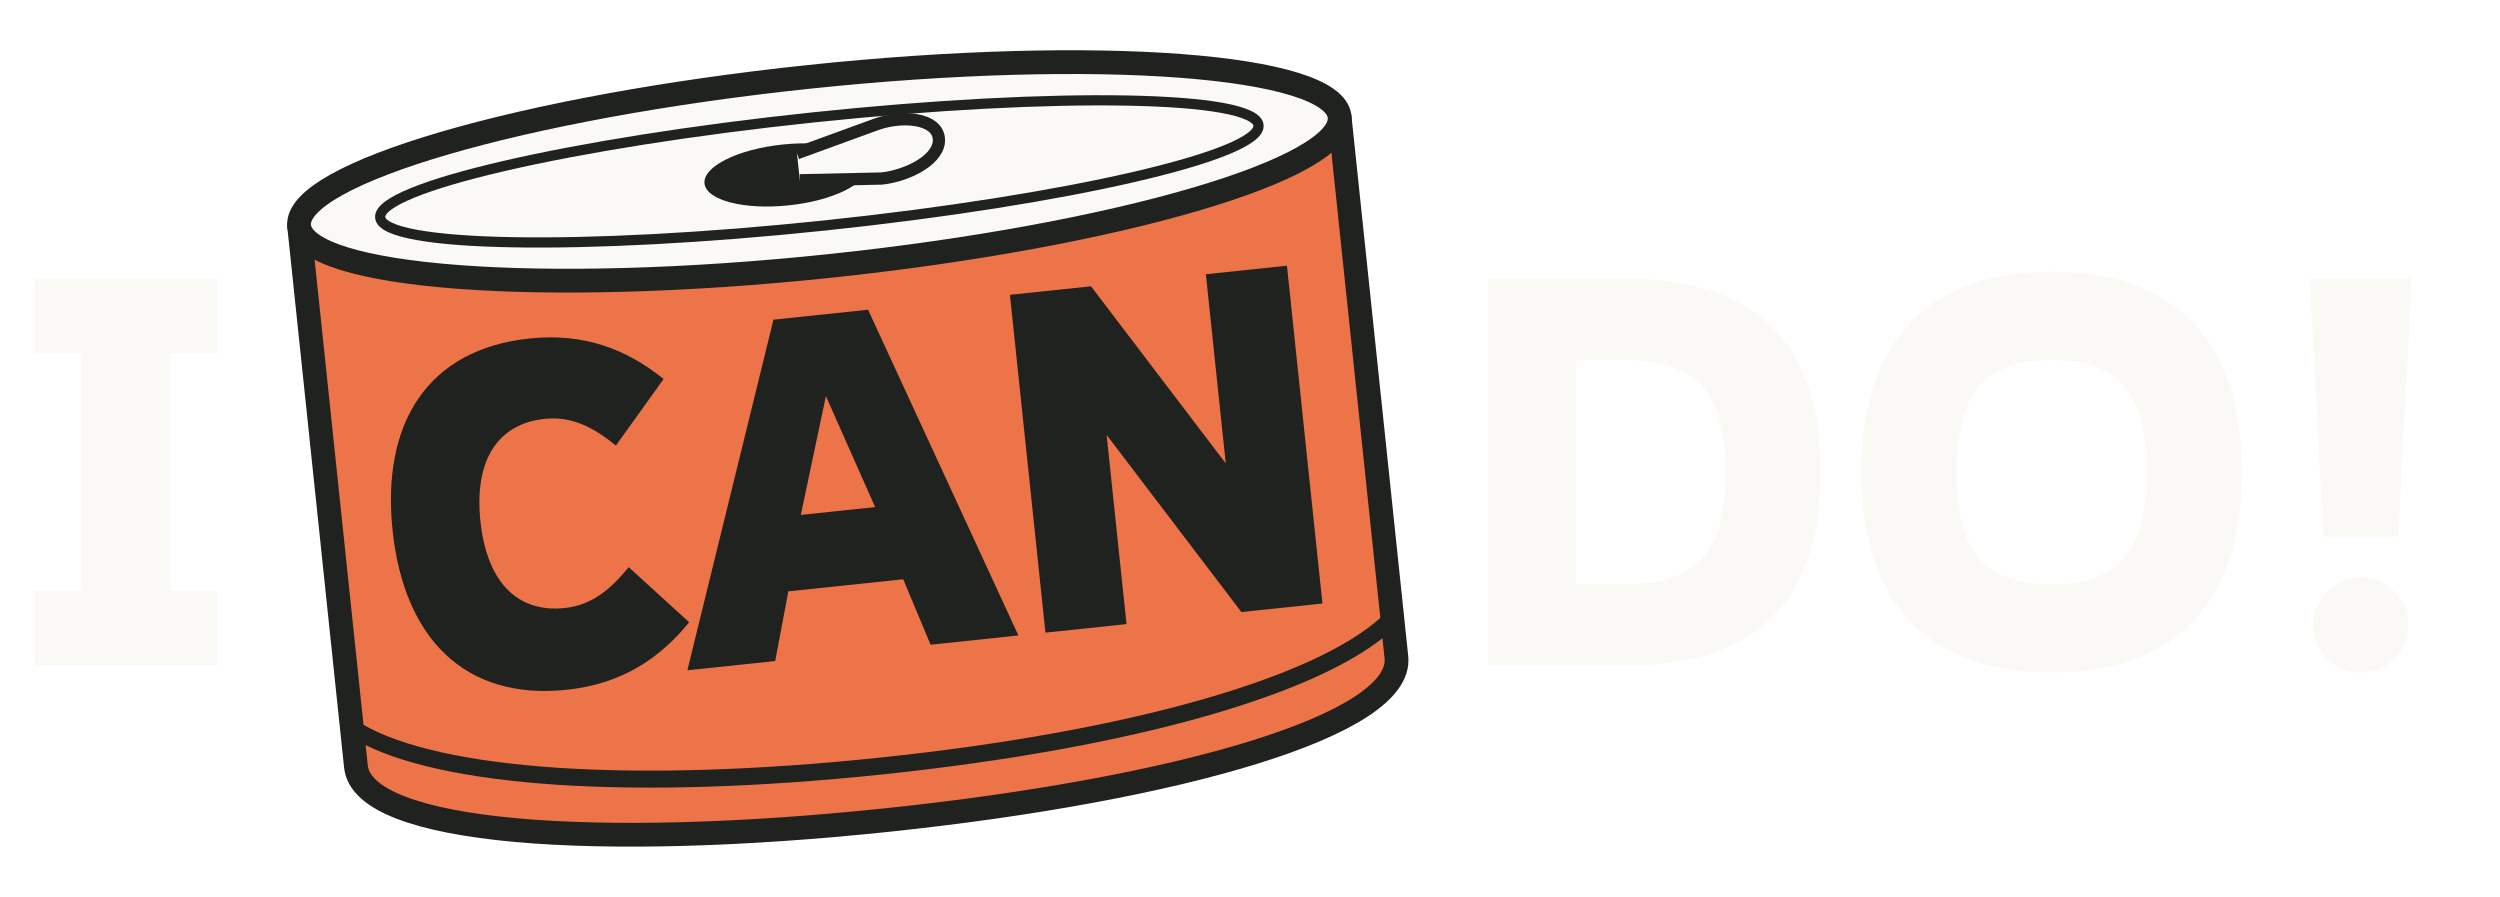
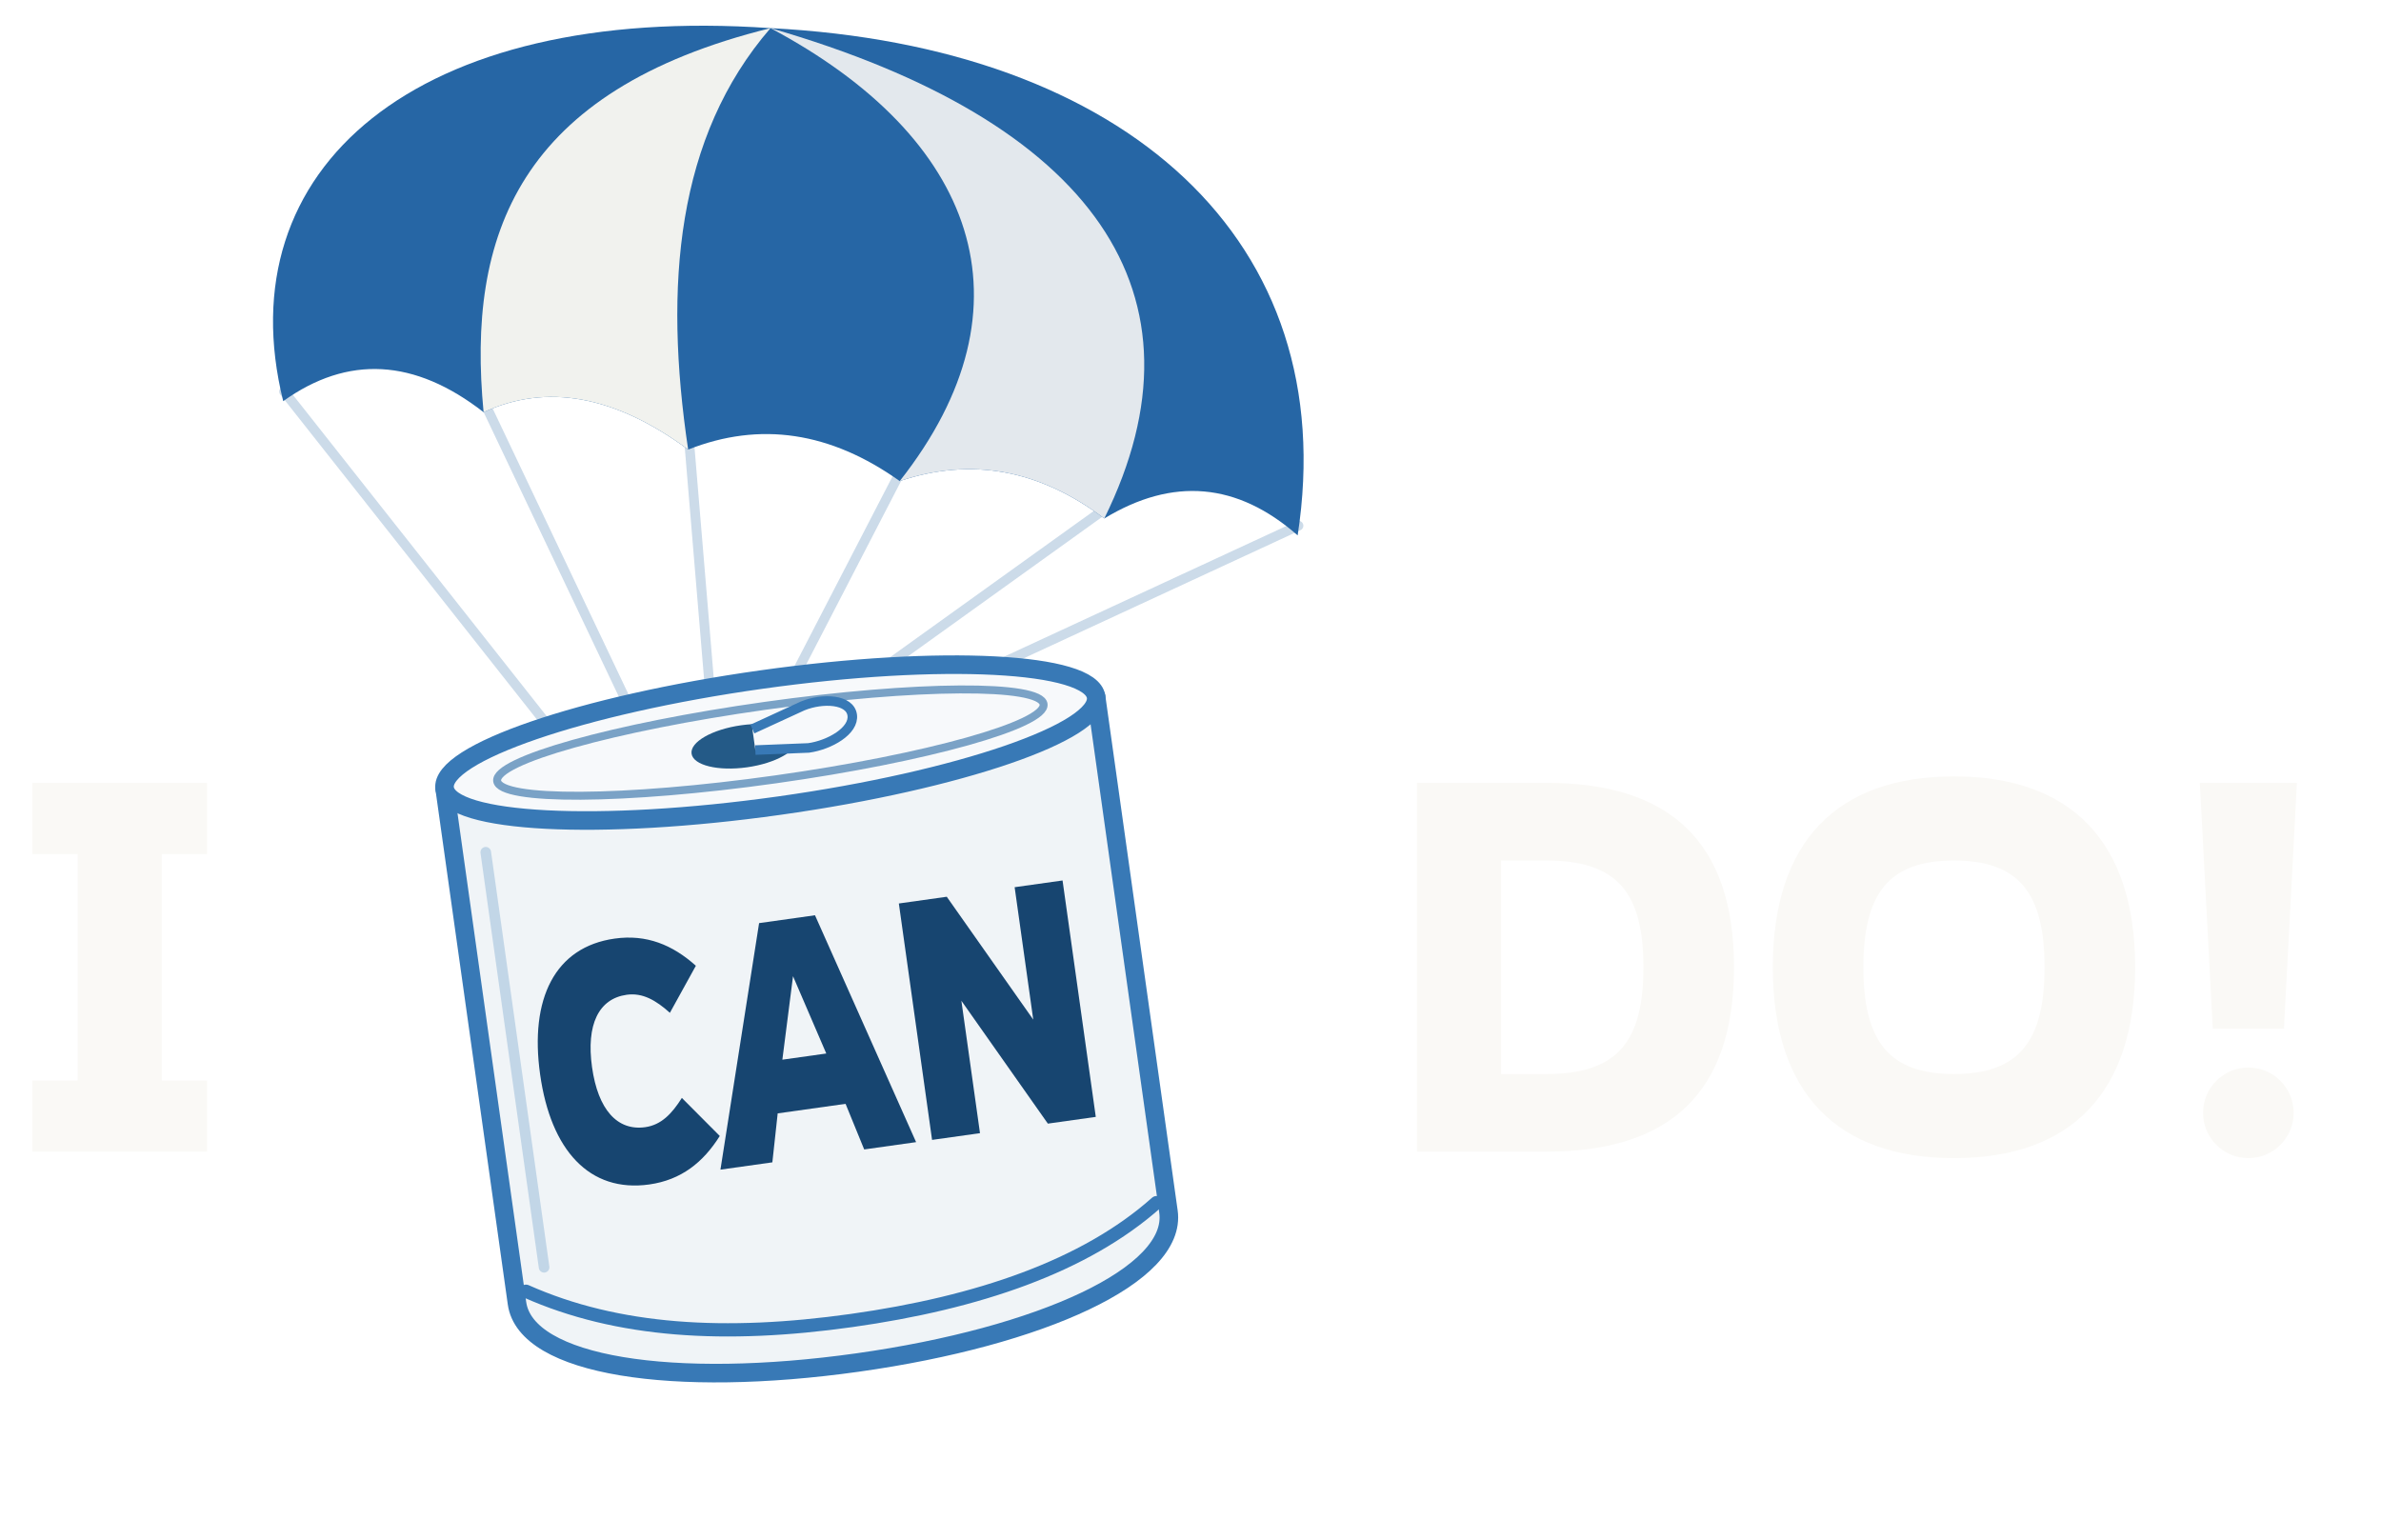
- <svg xmlns="http://www.w3.org/2000/svg" viewBox="0 0 368 132" fill="none">
-   <g fill="#faf9f6">
+ <svg xmlns="http://www.w3.org/2000/svg" viewBox="0 0 368 238" fill="none">
+   <g fill="#faf9f6" transform="translate(0 80)">
    <path d="M5 41H32V52H25V87H32V98H5V87H12V52H5Z" />
    <path fill-rule="evenodd" d="M219 41H239C258 41 268 50 268 69.5S258 98 239 98H219ZM232 53V86H239C250 86 254 81 254 69.5S250 53 239 53Z" />
    <path fill-rule="evenodd" d="M302 40C320 40 330 50 330 69.5S320 99 302 99 274 89 274 69.5 284 40 302 40ZM302 53C292 53 288 58 288 69.5S292 86 302 86 316 81 316 69.5 312 53 302 53Z" />
    <path d="M340 41H355L353 79H342Z" />
    <circle cx="347.5" cy="92" r="7" />
  </g>
-   <g transform="rotate(-6 125 67)">
-     <path d="M48 25H202V105C202 115 168 121 125 121S48 115 48 105Z" fill="#ed7448" stroke="#20221f" stroke-width="3.5" stroke-linejoin="round" />
-     <path d="M49 100C60 108 88 113 125 113S190 108 201 100" stroke="#20221f" stroke-width="2.5" stroke-linecap="round" />
-     <ellipse cx="125" cy="25" rx="77" ry="14" fill="#faf9f6" stroke="#20221f" stroke-width="3.5" />
-     <ellipse cx="125" cy="25" rx="65" ry="8" stroke="#20221f" stroke-width="1.5" />
-     <ellipse cx="120" cy="25" rx="12" ry="4.5" fill="#20221f" />
-     <path d="M122 22L134 19C138 18 143 19 143 22S138 27 134 27L122 26" fill="#faf9f6" stroke="#20221f" stroke-width="1.8" />
-     <g fill="#20221f">
+   <g stroke="#c9d9e8" stroke-width="1.5" stroke-linecap="round" opacity=".95">
+     <path d="M43.904 60.510L85.767 113.519M74.873 62.216L97.740 110.335M106.490 67.993L109.822 107.924M139.190 72.862L121.989 106.116M170.807 78.639L134.238 104.893M200.693 81.254L150.728 104.389" />
+   </g>
+   <g transform="rotate(5 125 40)">
+     <path d="M46 69C34 34 61 6 116 5 171 3 207 30 204 76Q189 65 174 76Q158 66 142 73Q125 63 109 71Q91 60 77 68Q60 57 46 69Z" fill="#2666a5" />
+     <path d="M116 5C78 18 72 41 77 68Q91 60 109 71C103 46 103 23 116 5Z" fill="#f1f2ee" />
+     <path d="M116 5C149 19 161 44 142 73Q158 66 174 76C188 40 167 15 116 5Z" fill="#e3e8ed" />
+   </g>
+   <g transform="translate(125 157) scale(.82) translate(-125 -157) rotate(-8 125 157)">
+     <path d="M63 105H187V203C187 215 160 223 125 223S63 215 63 203Z" fill="#f0f4f7" stroke="#3879b6" stroke-width="3.5" stroke-linejoin="round" />
+     <path d="M65 201C81 211 101 215 125 215S170 211 185 201" stroke="#3879b6" stroke-width="2.5" stroke-linecap="round" />
+     <path d="M69 118V197" stroke="#c2d6e7" stroke-width="2" stroke-linecap="round" />
+     <ellipse cx="125" cy="105" rx="62" ry="12" fill="#f7f9fb" stroke="#3879b6" stroke-width="3.5" />
+     <ellipse cx="125" cy="105" rx="52" ry="7" stroke="#7aa2c6" stroke-width="1.5" />
+     <ellipse cx="120" cy="105" rx="10" ry="4" fill="#245a87" />
+     <path d="M122 102L132 99C136 98 141 99 141 102S136 107 132 107L122 106" fill="#f7f9fb" stroke="#3879b6" stroke-width="1.8" />
+     <g fill="#174570" transform="translate(30 97) scale(.76 .9)">
      <path d="M99 53L91 62C88 59 85 57 81 57 74 57 70 62 70 71S74 85 81 85C85 85 88 83 91 80L99 89C94 94 88 97 80 97 65 97 57 87 57 71S65 45 80 45C88 45 94 48 99 53Z" />
      <path fill-rule="evenodd" d="M116 46H130L147 96H134L131 86H114L111 96H98ZM117 75H128L122.5 58Z" />
      <path d="M151 46H163L180 74V46H192V96H180L163 68V96H151Z" />
    </g>
  </g>
</svg>
